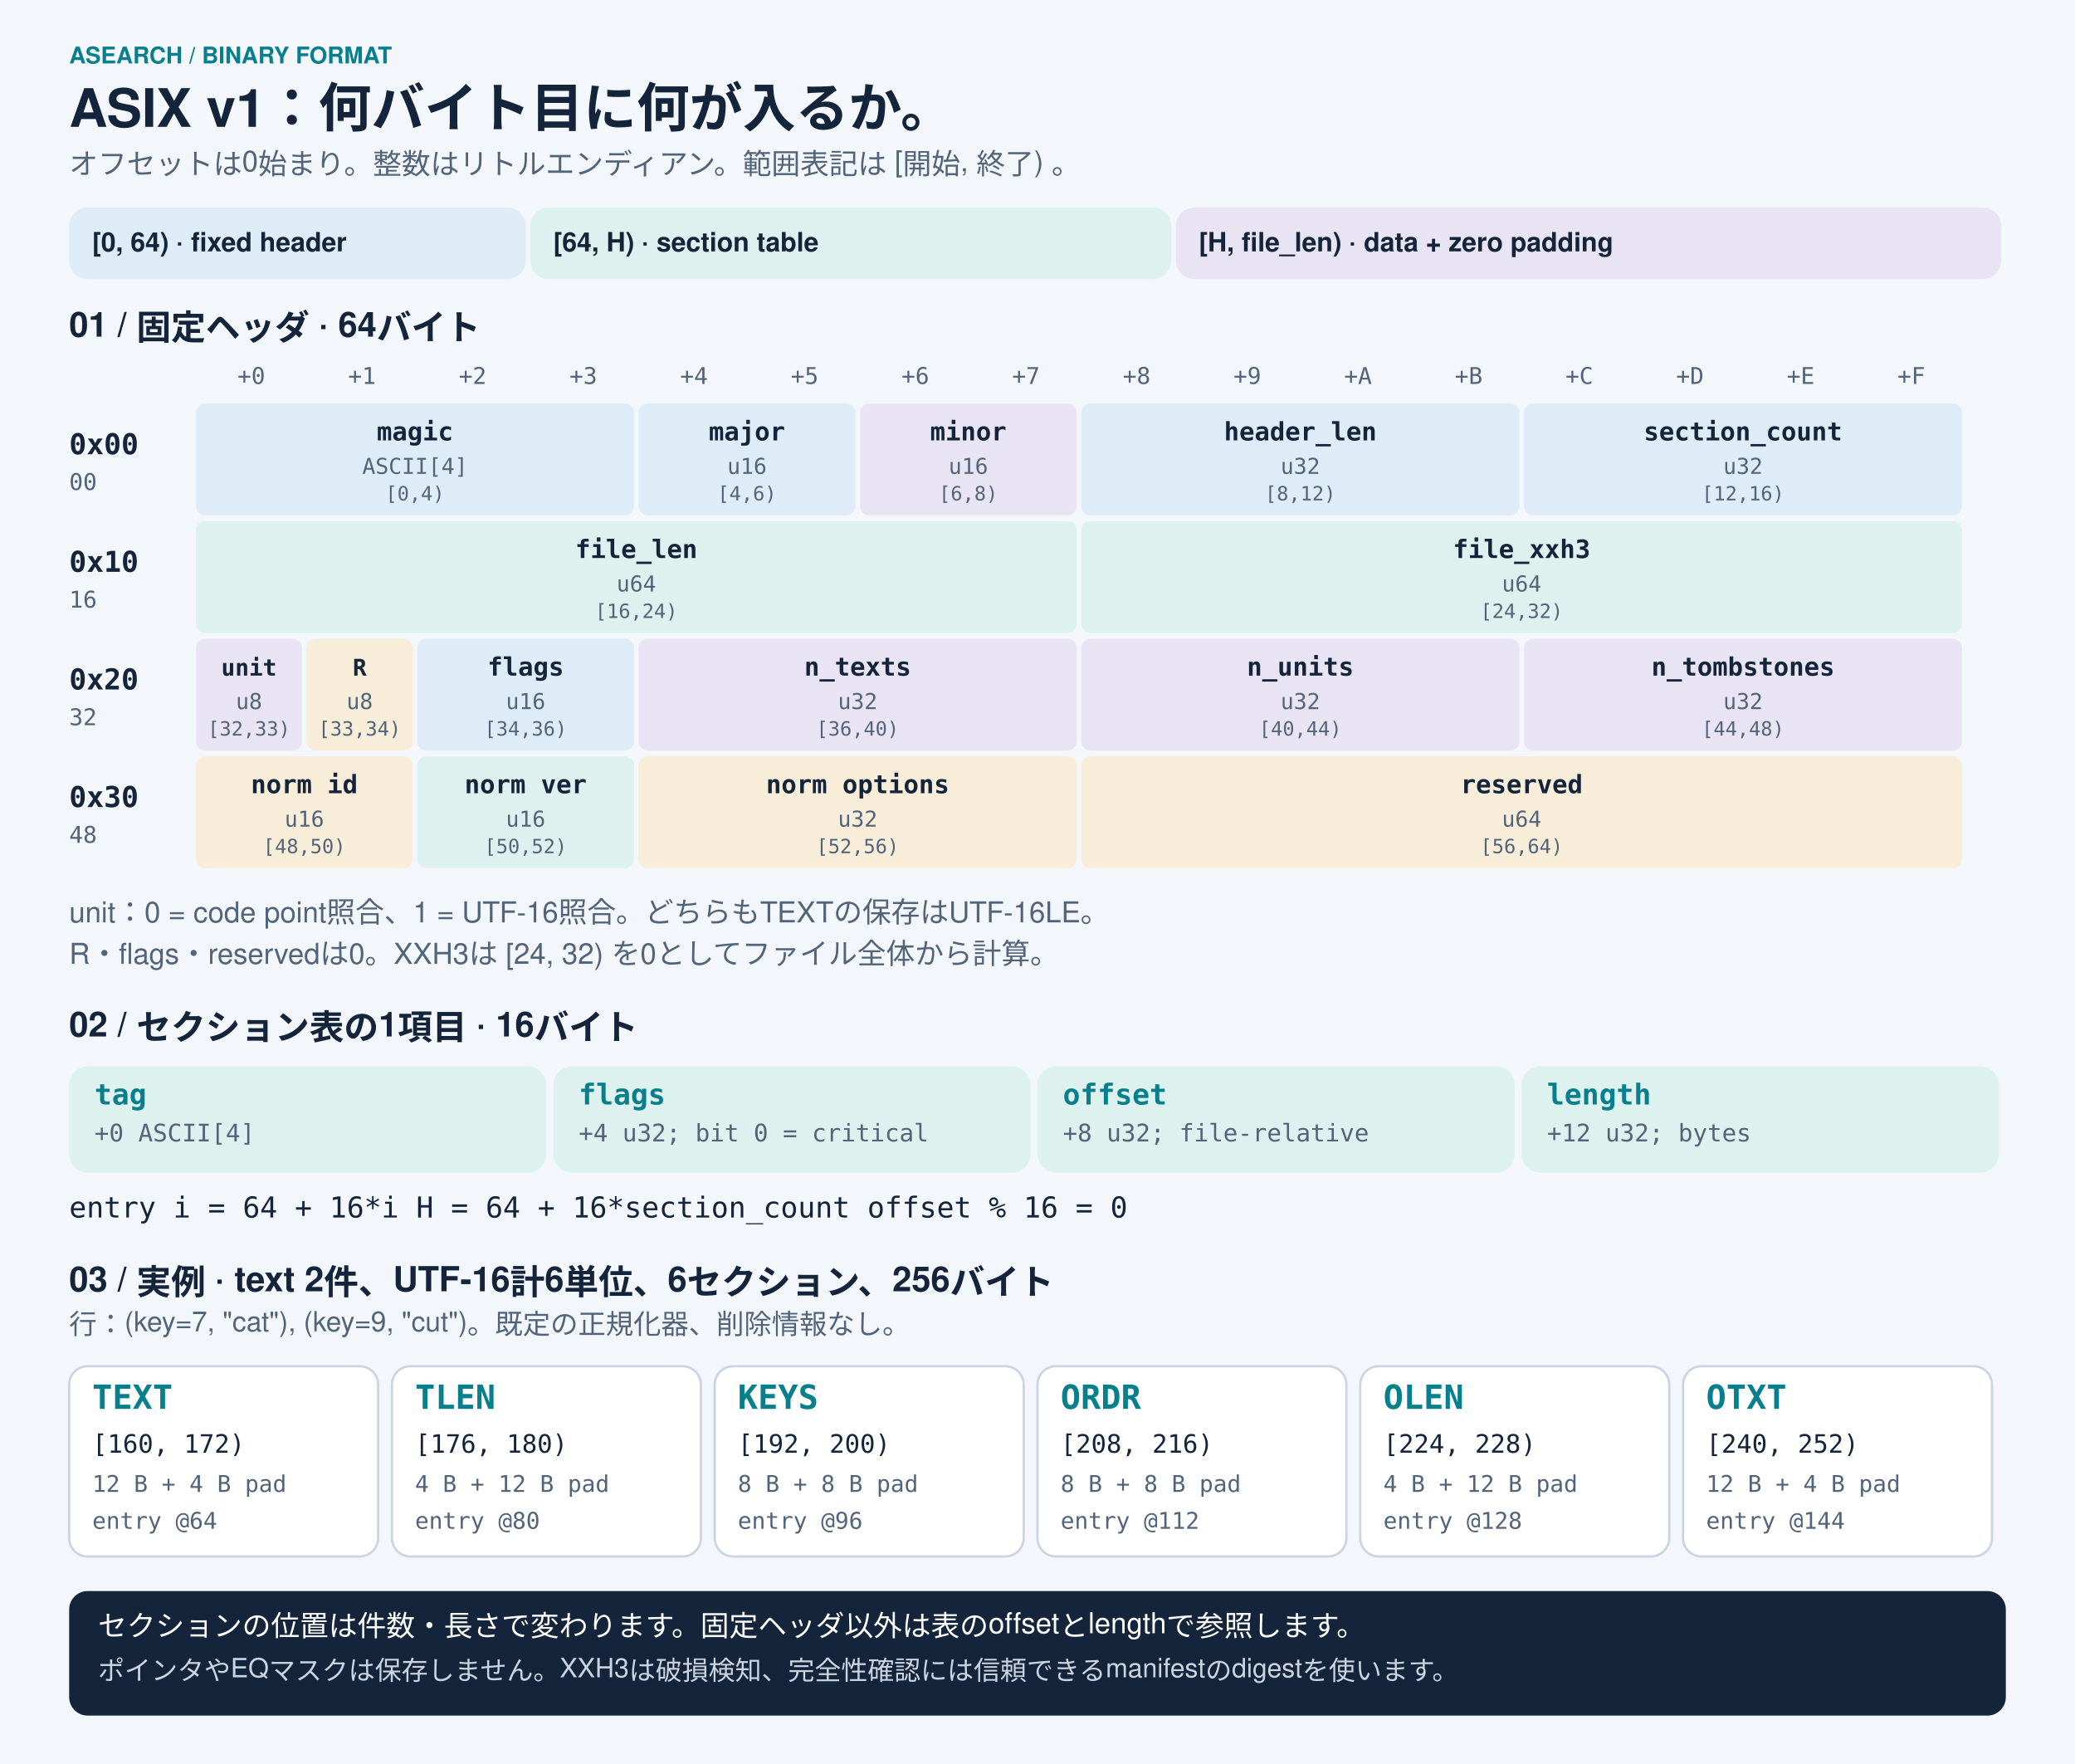
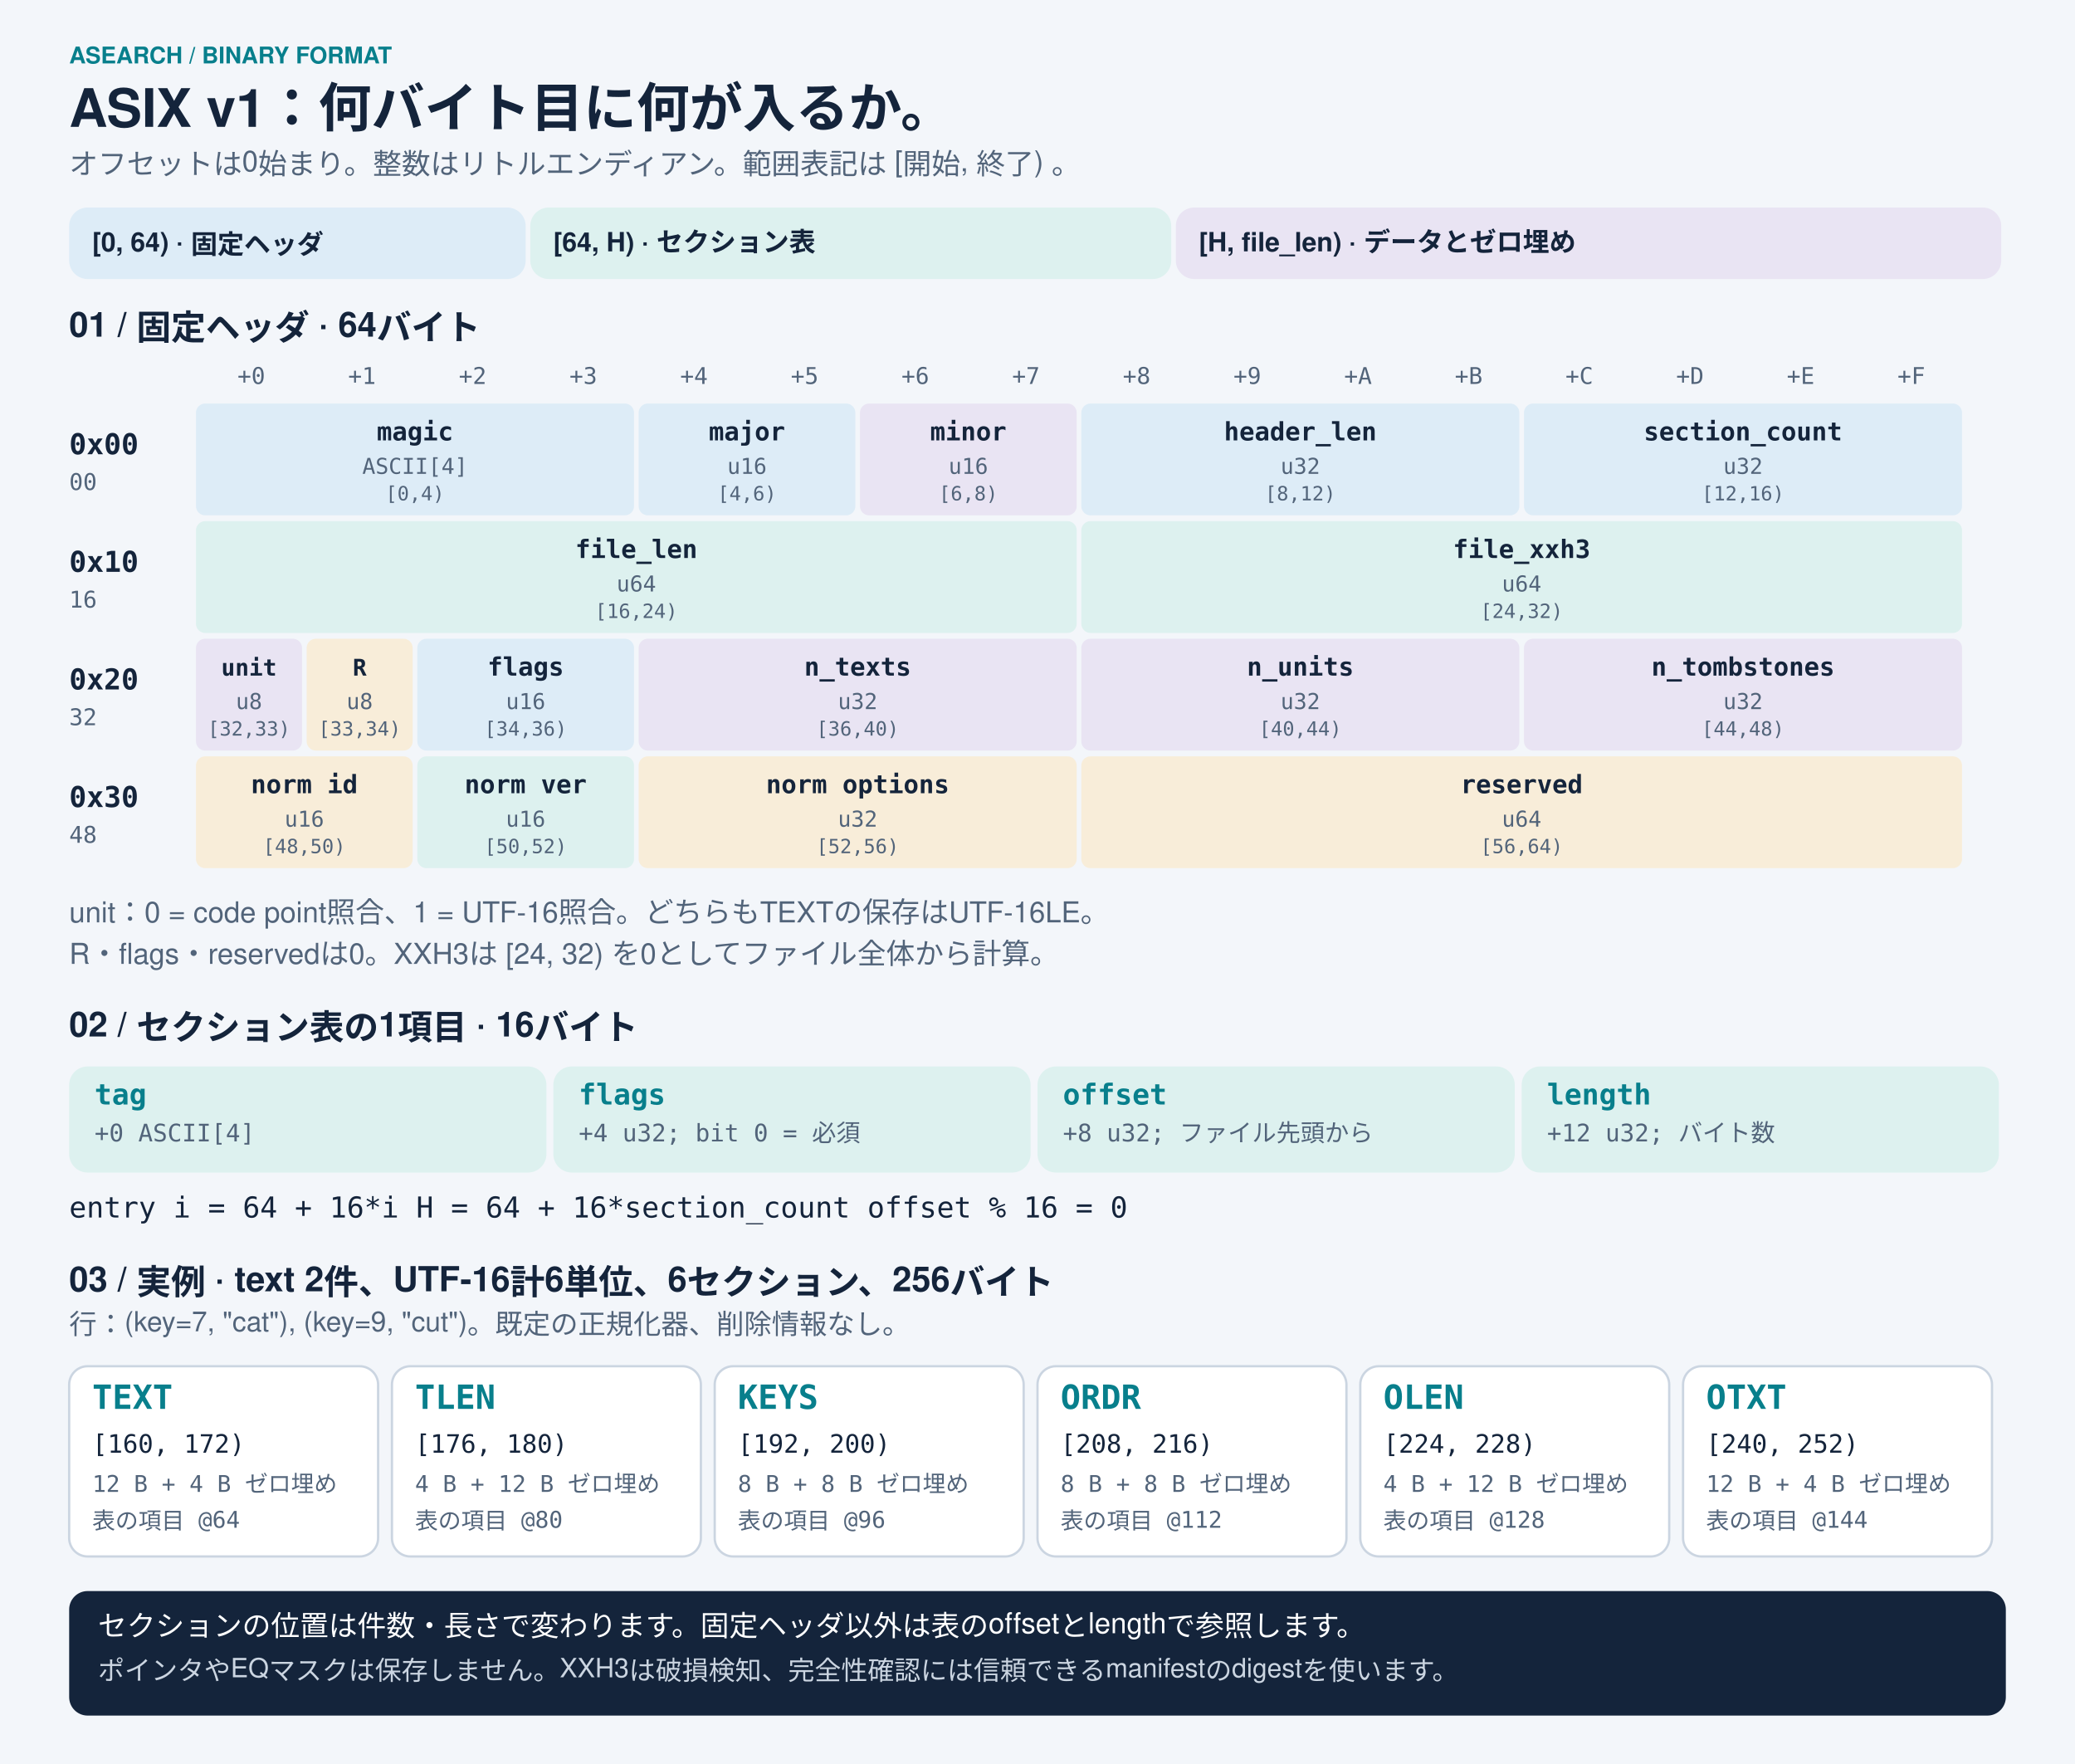
<svg xmlns="http://www.w3.org/2000/svg" width="1800" height="1530" viewBox="0 0 1800 1530" role="img" aria-labelledby="title desc" lang="ja">
  <defs>
    <marker id="arrow" viewBox="0 0 10 10" refX="9" refY="5" markerWidth="9" markerHeight="9" orient="auto-start-reverse">
      <path d="M 0 0 L 10 5 L 0 10 z" fill="#52647A" />
    </marker>
  </defs>
  <rect x="0" y="0" width="1800" height="1530" rx="0" fill="#F3F6FA" />
  <text x="60" y="55" font-family="Helvetica, Arial, &quot;Hiragino Sans&quot;, &quot;Noto Sans CJK JP&quot;, sans-serif" font-size="20" font-weight="700" fill="#087F8C" text-anchor="start">ASEARCH / BINARY FORMAT</text>
  <text x="60" y="110" font-family="Helvetica, Arial, &quot;Hiragino Sans&quot;, &quot;Noto Sans CJK JP&quot;, sans-serif" font-size="46" font-weight="700" fill="#14243B" text-anchor="start">ASIX v1：何バイト目に何が入るか。</text>
  <text x="60" y="151" font-family="Helvetica, Arial, &quot;Hiragino Sans&quot;, &quot;Noto Sans CJK JP&quot;, sans-serif" font-size="25" font-weight="400" fill="#52647A" text-anchor="start">オフセットは0始まり。整数はリトルエンディアン。範囲表記は [開始, 終了) 。</text>
  <rect x="60" y="180" width="396" height="62" rx="16" fill="#DDECF7" />
-   <text x="80" y="218" font-family="Helvetica, Arial, &quot;Hiragino Sans&quot;, &quot;Noto Sans CJK JP&quot;, sans-serif" font-size="23" font-weight="700" fill="#14243B" text-anchor="start">[0, 64) · fixed header</text>
+   <text x="80" y="218" font-family="Helvetica, Arial, &quot;Hiragino Sans&quot;, &quot;Noto Sans CJK JP&quot;, sans-serif" font-size="23" font-weight="700" fill="#14243B" text-anchor="start">[0, 64) · 固定ヘッダ</text>
  <rect x="460" y="180" width="556" height="62" rx="16" fill="#DDF1EF" />
-   <text x="480" y="218" font-family="Helvetica, Arial, &quot;Hiragino Sans&quot;, &quot;Noto Sans CJK JP&quot;, sans-serif" font-size="23" font-weight="700" fill="#14243B" text-anchor="start">[64, H) · section table</text>
+   <text x="480" y="218" font-family="Helvetica, Arial, &quot;Hiragino Sans&quot;, &quot;Noto Sans CJK JP&quot;, sans-serif" font-size="23" font-weight="700" fill="#14243B" text-anchor="start">[64, H) · セクション表</text>
  <rect x="1020" y="180" width="716" height="62" rx="16" fill="#E9E4F3" />
-   <text x="1040" y="218" font-family="Helvetica, Arial, &quot;Hiragino Sans&quot;, &quot;Noto Sans CJK JP&quot;, sans-serif" font-size="23" font-weight="700" fill="#14243B" text-anchor="start">[H, file_len) · data + zero padding</text>
+   <text x="1040" y="218" font-family="Helvetica, Arial, &quot;Hiragino Sans&quot;, &quot;Noto Sans CJK JP&quot;, sans-serif" font-size="23" font-weight="700" fill="#14243B" text-anchor="start">[H, file_len) · データとゼロ埋め</text>
  <text x="60" y="292" font-family="Helvetica, Arial, &quot;Hiragino Sans&quot;, &quot;Noto Sans CJK JP&quot;, sans-serif" font-size="30" font-weight="700" fill="#14243B" text-anchor="start">01 / 固定ヘッダ · 64バイト</text>
  <text x="218.0" y="333" font-family="Menlo, Consolas, monospace" font-size="20" font-weight="400" fill="#52647A" text-anchor="middle">+0</text>
  <text x="314.0" y="333" font-family="Menlo, Consolas, monospace" font-size="20" font-weight="400" fill="#52647A" text-anchor="middle">+1</text>
  <text x="410.0" y="333" font-family="Menlo, Consolas, monospace" font-size="20" font-weight="400" fill="#52647A" text-anchor="middle">+2</text>
  <text x="506.0" y="333" font-family="Menlo, Consolas, monospace" font-size="20" font-weight="400" fill="#52647A" text-anchor="middle">+3</text>
  <text x="602.0" y="333" font-family="Menlo, Consolas, monospace" font-size="20" font-weight="400" fill="#52647A" text-anchor="middle">+4</text>
  <text x="698.0" y="333" font-family="Menlo, Consolas, monospace" font-size="20" font-weight="400" fill="#52647A" text-anchor="middle">+5</text>
  <text x="794.0" y="333" font-family="Menlo, Consolas, monospace" font-size="20" font-weight="400" fill="#52647A" text-anchor="middle">+6</text>
  <text x="890.0" y="333" font-family="Menlo, Consolas, monospace" font-size="20" font-weight="400" fill="#52647A" text-anchor="middle">+7</text>
  <text x="986.0" y="333" font-family="Menlo, Consolas, monospace" font-size="20" font-weight="400" fill="#52647A" text-anchor="middle">+8</text>
  <text x="1082.0" y="333" font-family="Menlo, Consolas, monospace" font-size="20" font-weight="400" fill="#52647A" text-anchor="middle">+9</text>
  <text x="1178.0" y="333" font-family="Menlo, Consolas, monospace" font-size="20" font-weight="400" fill="#52647A" text-anchor="middle">+A</text>
  <text x="1274.0" y="333" font-family="Menlo, Consolas, monospace" font-size="20" font-weight="400" fill="#52647A" text-anchor="middle">+B</text>
  <text x="1370.0" y="333" font-family="Menlo, Consolas, monospace" font-size="20" font-weight="400" fill="#52647A" text-anchor="middle">+C</text>
  <text x="1466.0" y="333" font-family="Menlo, Consolas, monospace" font-size="20" font-weight="400" fill="#52647A" text-anchor="middle">+D</text>
  <text x="1562.0" y="333" font-family="Menlo, Consolas, monospace" font-size="20" font-weight="400" fill="#52647A" text-anchor="middle">+E</text>
  <text x="1658.0" y="333" font-family="Menlo, Consolas, monospace" font-size="20" font-weight="400" fill="#52647A" text-anchor="middle">+F</text>
  <text x="60" y="394" font-family="Menlo, Consolas, monospace" font-size="25" font-weight="700" fill="#14243B" text-anchor="start">0x00</text>
  <text x="60" y="425" font-family="Menlo, Consolas, monospace" font-size="20" font-weight="400" fill="#52647A" text-anchor="start">00</text>
  <rect x="170" y="350" width="380" height="97" rx="8" fill="#DDECF7" />
  <text x="360.0" y="382" font-family="Menlo, Consolas, monospace" font-size="22" font-weight="700" fill="#14243B" text-anchor="middle">magic</text>
  <text x="360.0" y="411" font-family="Menlo, Consolas, monospace" font-size="19" font-weight="400" fill="#52647A" text-anchor="middle">ASCII[4]</text>
  <text x="360.0" y="434" font-family="Menlo, Consolas, monospace" font-size="17" font-weight="400" fill="#52647A" text-anchor="middle">[0,4)</text>
  <rect x="554" y="350" width="188" height="97" rx="8" fill="#DDECF7" />
  <text x="648.0" y="382" font-family="Menlo, Consolas, monospace" font-size="22" font-weight="700" fill="#14243B" text-anchor="middle">major</text>
  <text x="648.0" y="411" font-family="Menlo, Consolas, monospace" font-size="19" font-weight="400" fill="#52647A" text-anchor="middle">u16</text>
  <text x="648.0" y="434" font-family="Menlo, Consolas, monospace" font-size="17" font-weight="400" fill="#52647A" text-anchor="middle">[4,6)</text>
  <rect x="746" y="350" width="188" height="97" rx="8" fill="#E9E4F3" />
  <text x="840.0" y="382" font-family="Menlo, Consolas, monospace" font-size="22" font-weight="700" fill="#14243B" text-anchor="middle">minor</text>
  <text x="840.0" y="411" font-family="Menlo, Consolas, monospace" font-size="19" font-weight="400" fill="#52647A" text-anchor="middle">u16</text>
  <text x="840.0" y="434" font-family="Menlo, Consolas, monospace" font-size="17" font-weight="400" fill="#52647A" text-anchor="middle">[6,8)</text>
  <rect x="938" y="350" width="380" height="97" rx="8" fill="#DDECF7" />
  <text x="1128.0" y="382" font-family="Menlo, Consolas, monospace" font-size="22" font-weight="700" fill="#14243B" text-anchor="middle">header_len</text>
  <text x="1128.0" y="411" font-family="Menlo, Consolas, monospace" font-size="19" font-weight="400" fill="#52647A" text-anchor="middle">u32</text>
  <text x="1128.0" y="434" font-family="Menlo, Consolas, monospace" font-size="17" font-weight="400" fill="#52647A" text-anchor="middle">[8,12)</text>
  <rect x="1322" y="350" width="380" height="97" rx="8" fill="#DDECF7" />
  <text x="1512.0" y="382" font-family="Menlo, Consolas, monospace" font-size="22" font-weight="700" fill="#14243B" text-anchor="middle">section_count</text>
  <text x="1512.0" y="411" font-family="Menlo, Consolas, monospace" font-size="19" font-weight="400" fill="#52647A" text-anchor="middle">u32</text>
  <text x="1512.0" y="434" font-family="Menlo, Consolas, monospace" font-size="17" font-weight="400" fill="#52647A" text-anchor="middle">[12,16)</text>
  <text x="60" y="496" font-family="Menlo, Consolas, monospace" font-size="25" font-weight="700" fill="#14243B" text-anchor="start">0x10</text>
  <text x="60" y="527" font-family="Menlo, Consolas, monospace" font-size="20" font-weight="400" fill="#52647A" text-anchor="start">16</text>
  <rect x="170" y="452" width="764" height="97" rx="8" fill="#DDF1EF" />
  <text x="552.0" y="484" font-family="Menlo, Consolas, monospace" font-size="22" font-weight="700" fill="#14243B" text-anchor="middle">file_len</text>
  <text x="552.0" y="513" font-family="Menlo, Consolas, monospace" font-size="19" font-weight="400" fill="#52647A" text-anchor="middle">u64</text>
  <text x="552.0" y="536" font-family="Menlo, Consolas, monospace" font-size="17" font-weight="400" fill="#52647A" text-anchor="middle">[16,24)</text>
  <rect x="938" y="452" width="764" height="97" rx="8" fill="#DDF1EF" />
  <text x="1320.0" y="484" font-family="Menlo, Consolas, monospace" font-size="22" font-weight="700" fill="#14243B" text-anchor="middle">file_xxh3</text>
  <text x="1320.0" y="513" font-family="Menlo, Consolas, monospace" font-size="19" font-weight="400" fill="#52647A" text-anchor="middle">u64</text>
  <text x="1320.0" y="536" font-family="Menlo, Consolas, monospace" font-size="17" font-weight="400" fill="#52647A" text-anchor="middle">[24,32)</text>
  <text x="60" y="598" font-family="Menlo, Consolas, monospace" font-size="25" font-weight="700" fill="#14243B" text-anchor="start">0x20</text>
  <text x="60" y="629" font-family="Menlo, Consolas, monospace" font-size="20" font-weight="400" fill="#52647A" text-anchor="start">32</text>
  <rect x="170" y="554" width="92" height="97" rx="8" fill="#E9E4F3" />
  <text x="216.0" y="586" font-family="Menlo, Consolas, monospace" font-size="20" font-weight="700" fill="#14243B" text-anchor="middle">unit</text>
  <text x="216.0" y="615" font-family="Menlo, Consolas, monospace" font-size="19" font-weight="400" fill="#52647A" text-anchor="middle">u8</text>
  <text x="216.0" y="638" font-family="Menlo, Consolas, monospace" font-size="17" font-weight="400" fill="#52647A" text-anchor="middle">[32,33)</text>
  <rect x="266" y="554" width="92" height="97" rx="8" fill="#F8EDD9" />
  <text x="312.0" y="586" font-family="Menlo, Consolas, monospace" font-size="20" font-weight="700" fill="#14243B" text-anchor="middle">R</text>
  <text x="312.0" y="615" font-family="Menlo, Consolas, monospace" font-size="19" font-weight="400" fill="#52647A" text-anchor="middle">u8</text>
  <text x="312.0" y="638" font-family="Menlo, Consolas, monospace" font-size="17" font-weight="400" fill="#52647A" text-anchor="middle">[33,34)</text>
  <rect x="362" y="554" width="188" height="97" rx="8" fill="#DDECF7" />
  <text x="456.0" y="586" font-family="Menlo, Consolas, monospace" font-size="22" font-weight="700" fill="#14243B" text-anchor="middle">flags</text>
  <text x="456.0" y="615" font-family="Menlo, Consolas, monospace" font-size="19" font-weight="400" fill="#52647A" text-anchor="middle">u16</text>
  <text x="456.0" y="638" font-family="Menlo, Consolas, monospace" font-size="17" font-weight="400" fill="#52647A" text-anchor="middle">[34,36)</text>
  <rect x="554" y="554" width="380" height="97" rx="8" fill="#E9E4F3" />
  <text x="744.0" y="586" font-family="Menlo, Consolas, monospace" font-size="22" font-weight="700" fill="#14243B" text-anchor="middle">n_texts</text>
  <text x="744.0" y="615" font-family="Menlo, Consolas, monospace" font-size="19" font-weight="400" fill="#52647A" text-anchor="middle">u32</text>
  <text x="744.0" y="638" font-family="Menlo, Consolas, monospace" font-size="17" font-weight="400" fill="#52647A" text-anchor="middle">[36,40)</text>
  <rect x="938" y="554" width="380" height="97" rx="8" fill="#E9E4F3" />
  <text x="1128.0" y="586" font-family="Menlo, Consolas, monospace" font-size="22" font-weight="700" fill="#14243B" text-anchor="middle">n_units</text>
  <text x="1128.0" y="615" font-family="Menlo, Consolas, monospace" font-size="19" font-weight="400" fill="#52647A" text-anchor="middle">u32</text>
  <text x="1128.0" y="638" font-family="Menlo, Consolas, monospace" font-size="17" font-weight="400" fill="#52647A" text-anchor="middle">[40,44)</text>
  <rect x="1322" y="554" width="380" height="97" rx="8" fill="#E9E4F3" />
  <text x="1512.0" y="586" font-family="Menlo, Consolas, monospace" font-size="22" font-weight="700" fill="#14243B" text-anchor="middle">n_tombstones</text>
  <text x="1512.0" y="615" font-family="Menlo, Consolas, monospace" font-size="19" font-weight="400" fill="#52647A" text-anchor="middle">u32</text>
  <text x="1512.0" y="638" font-family="Menlo, Consolas, monospace" font-size="17" font-weight="400" fill="#52647A" text-anchor="middle">[44,48)</text>
  <text x="60" y="700" font-family="Menlo, Consolas, monospace" font-size="25" font-weight="700" fill="#14243B" text-anchor="start">0x30</text>
  <text x="60" y="731" font-family="Menlo, Consolas, monospace" font-size="20" font-weight="400" fill="#52647A" text-anchor="start">48</text>
  <rect x="170" y="656" width="188" height="97" rx="8" fill="#F8EDD9" />
  <text x="264.0" y="688" font-family="Menlo, Consolas, monospace" font-size="22" font-weight="700" fill="#14243B" text-anchor="middle">norm id</text>
  <text x="264.0" y="717" font-family="Menlo, Consolas, monospace" font-size="19" font-weight="400" fill="#52647A" text-anchor="middle">u16</text>
  <text x="264.0" y="740" font-family="Menlo, Consolas, monospace" font-size="17" font-weight="400" fill="#52647A" text-anchor="middle">[48,50)</text>
  <rect x="362" y="656" width="188" height="97" rx="8" fill="#DDF1EF" />
  <text x="456.0" y="688" font-family="Menlo, Consolas, monospace" font-size="22" font-weight="700" fill="#14243B" text-anchor="middle">norm ver</text>
  <text x="456.0" y="717" font-family="Menlo, Consolas, monospace" font-size="19" font-weight="400" fill="#52647A" text-anchor="middle">u16</text>
  <text x="456.0" y="740" font-family="Menlo, Consolas, monospace" font-size="17" font-weight="400" fill="#52647A" text-anchor="middle">[50,52)</text>
  <rect x="554" y="656" width="380" height="97" rx="8" fill="#F8EDD9" />
  <text x="744.0" y="688" font-family="Menlo, Consolas, monospace" font-size="22" font-weight="700" fill="#14243B" text-anchor="middle">norm options</text>
  <text x="744.0" y="717" font-family="Menlo, Consolas, monospace" font-size="19" font-weight="400" fill="#52647A" text-anchor="middle">u32</text>
  <text x="744.0" y="740" font-family="Menlo, Consolas, monospace" font-size="17" font-weight="400" fill="#52647A" text-anchor="middle">[52,56)</text>
  <rect x="938" y="656" width="764" height="97" rx="8" fill="#F8EDD9" />
  <text x="1320.0" y="688" font-family="Menlo, Consolas, monospace" font-size="22" font-weight="700" fill="#14243B" text-anchor="middle">reserved</text>
  <text x="1320.0" y="717" font-family="Menlo, Consolas, monospace" font-size="19" font-weight="400" fill="#52647A" text-anchor="middle">u64</text>
  <text x="1320.0" y="740" font-family="Menlo, Consolas, monospace" font-size="17" font-weight="400" fill="#52647A" text-anchor="middle">[56,64)</text>
  <text x="60" y="800" font-family="Helvetica, Arial, &quot;Hiragino Sans&quot;, &quot;Noto Sans CJK JP&quot;, sans-serif" font-size="25" font-weight="400" fill="#52647A" text-anchor="start">unit：0 = code point照合、1 = UTF-16照合。どちらもTEXTの保存はUTF-16LE。</text>
  <text x="60" y="836" font-family="Helvetica, Arial, &quot;Hiragino Sans&quot;, &quot;Noto Sans CJK JP&quot;, sans-serif" font-size="25" font-weight="400" fill="#52647A" text-anchor="start">R・flags・reservedは0。XXH3は [24, 32) を0としてファイル全体から計算。</text>
  <text x="60" y="899" font-family="Helvetica, Arial, &quot;Hiragino Sans&quot;, &quot;Noto Sans CJK JP&quot;, sans-serif" font-size="30" font-weight="700" fill="#14243B" text-anchor="start">02 / セクション表の1項目 · 16バイト</text>
  <rect x="60" y="925" width="414" height="92" rx="16" fill="#DDF1EF" />
  <text x="82" y="958" font-family="Menlo, Consolas, monospace" font-size="25" font-weight="700" fill="#087F8C" text-anchor="start">tag</text>
  <text x="82" y="990" font-family="Menlo, Consolas, monospace" font-size="21" font-weight="400" fill="#52647A" text-anchor="start">+0  ASCII[4]</text>
  <rect x="480" y="925" width="414" height="92" rx="16" fill="#DDF1EF" />
  <text x="502" y="958" font-family="Menlo, Consolas, monospace" font-size="25" font-weight="700" fill="#087F8C" text-anchor="start">flags</text>
-   <text x="502" y="990" font-family="Menlo, Consolas, monospace" font-size="21" font-weight="400" fill="#52647A" text-anchor="start">+4  u32; bit 0 = critical</text>
+   <text x="502" y="990" font-family="Menlo, Consolas, monospace" font-size="21" font-weight="400" fill="#52647A" text-anchor="start">+4  u32; bit 0 = 必須</text>
  <rect x="900" y="925" width="414" height="92" rx="16" fill="#DDF1EF" />
  <text x="922" y="958" font-family="Menlo, Consolas, monospace" font-size="25" font-weight="700" fill="#087F8C" text-anchor="start">offset</text>
-   <text x="922" y="990" font-family="Menlo, Consolas, monospace" font-size="21" font-weight="400" fill="#52647A" text-anchor="start">+8  u32; file-relative</text>
+   <text x="922" y="990" font-family="Menlo, Consolas, monospace" font-size="21" font-weight="400" fill="#52647A" text-anchor="start">+8  u32; ファイル先頭から</text>
  <rect x="1320" y="925" width="414" height="92" rx="16" fill="#DDF1EF" />
  <text x="1342" y="958" font-family="Menlo, Consolas, monospace" font-size="25" font-weight="700" fill="#087F8C" text-anchor="start">length</text>
-   <text x="1342" y="990" font-family="Menlo, Consolas, monospace" font-size="21" font-weight="400" fill="#52647A" text-anchor="start">+12  u32; bytes</text>
+   <text x="1342" y="990" font-family="Menlo, Consolas, monospace" font-size="21" font-weight="400" fill="#52647A" text-anchor="start">+12  u32; バイト数</text>
  <text x="60" y="1056" font-family="Menlo, Consolas, monospace" font-size="25" font-weight="400" fill="#14243B" text-anchor="start">entry i = 64 + 16*i     H = 64 + 16*section_count     offset % 16 = 0</text>
  <text x="60" y="1120" font-family="Helvetica, Arial, &quot;Hiragino Sans&quot;, &quot;Noto Sans CJK JP&quot;, sans-serif" font-size="30" font-weight="700" fill="#14243B" text-anchor="start">03 / 実例 · text 2件、UTF-16計6単位、6セクション、256バイト</text>
  <text x="60" y="1157" font-family="Helvetica, Arial, &quot;Hiragino Sans&quot;, &quot;Noto Sans CJK JP&quot;, sans-serif" font-size="24" font-weight="400" fill="#52647A" text-anchor="start">行：(key=7, "cat"), (key=9, "cut")。既定の正規化器、削除情報なし。</text>
  <rect x="60" y="1185" width="268" height="165" rx="16" fill="#FFFFFF" stroke="#CBD5E1" stroke-width="2" />
  <text x="80" y="1222" font-family="Menlo, Consolas, monospace" font-size="29" font-weight="700" fill="#087F8C" text-anchor="start">TEXT</text>
  <text x="80" y="1260" font-family="Menlo, Consolas, monospace" font-size="22" font-weight="400" fill="#14243B" text-anchor="start">[160, 172)</text>
-   <text x="80" y="1294" font-family="Menlo, Consolas, monospace" font-size="20" font-weight="400" fill="#52647A" text-anchor="start">12 B + 4 B pad</text>
-   <text x="80" y="1326" font-family="Menlo, Consolas, monospace" font-size="20" font-weight="400" fill="#52647A" text-anchor="start">entry @64</text>
+   <text x="80" y="1294" font-family="Menlo, Consolas, monospace" font-size="20" font-weight="400" fill="#52647A" text-anchor="start">12 B + 4 B ゼロ埋め</text>
+   <text x="80" y="1326" font-family="Menlo, Consolas, monospace" font-size="20" font-weight="400" fill="#52647A" text-anchor="start">表の項目 @64</text>
  <rect x="340" y="1185" width="268" height="165" rx="16" fill="#FFFFFF" stroke="#CBD5E1" stroke-width="2" />
  <text x="360" y="1222" font-family="Menlo, Consolas, monospace" font-size="29" font-weight="700" fill="#087F8C" text-anchor="start">TLEN</text>
  <text x="360" y="1260" font-family="Menlo, Consolas, monospace" font-size="22" font-weight="400" fill="#14243B" text-anchor="start">[176, 180)</text>
-   <text x="360" y="1294" font-family="Menlo, Consolas, monospace" font-size="20" font-weight="400" fill="#52647A" text-anchor="start">4 B + 12 B pad</text>
-   <text x="360" y="1326" font-family="Menlo, Consolas, monospace" font-size="20" font-weight="400" fill="#52647A" text-anchor="start">entry @80</text>
+   <text x="360" y="1294" font-family="Menlo, Consolas, monospace" font-size="20" font-weight="400" fill="#52647A" text-anchor="start">4 B + 12 B ゼロ埋め</text>
+   <text x="360" y="1326" font-family="Menlo, Consolas, monospace" font-size="20" font-weight="400" fill="#52647A" text-anchor="start">表の項目 @80</text>
  <rect x="620" y="1185" width="268" height="165" rx="16" fill="#FFFFFF" stroke="#CBD5E1" stroke-width="2" />
  <text x="640" y="1222" font-family="Menlo, Consolas, monospace" font-size="29" font-weight="700" fill="#087F8C" text-anchor="start">KEYS</text>
  <text x="640" y="1260" font-family="Menlo, Consolas, monospace" font-size="22" font-weight="400" fill="#14243B" text-anchor="start">[192, 200)</text>
-   <text x="640" y="1294" font-family="Menlo, Consolas, monospace" font-size="20" font-weight="400" fill="#52647A" text-anchor="start">8 B + 8 B pad</text>
-   <text x="640" y="1326" font-family="Menlo, Consolas, monospace" font-size="20" font-weight="400" fill="#52647A" text-anchor="start">entry @96</text>
+   <text x="640" y="1294" font-family="Menlo, Consolas, monospace" font-size="20" font-weight="400" fill="#52647A" text-anchor="start">8 B + 8 B ゼロ埋め</text>
+   <text x="640" y="1326" font-family="Menlo, Consolas, monospace" font-size="20" font-weight="400" fill="#52647A" text-anchor="start">表の項目 @96</text>
  <rect x="900" y="1185" width="268" height="165" rx="16" fill="#FFFFFF" stroke="#CBD5E1" stroke-width="2" />
  <text x="920" y="1222" font-family="Menlo, Consolas, monospace" font-size="29" font-weight="700" fill="#087F8C" text-anchor="start">ORDR</text>
  <text x="920" y="1260" font-family="Menlo, Consolas, monospace" font-size="22" font-weight="400" fill="#14243B" text-anchor="start">[208, 216)</text>
-   <text x="920" y="1294" font-family="Menlo, Consolas, monospace" font-size="20" font-weight="400" fill="#52647A" text-anchor="start">8 B + 8 B pad</text>
-   <text x="920" y="1326" font-family="Menlo, Consolas, monospace" font-size="20" font-weight="400" fill="#52647A" text-anchor="start">entry @112</text>
+   <text x="920" y="1294" font-family="Menlo, Consolas, monospace" font-size="20" font-weight="400" fill="#52647A" text-anchor="start">8 B + 8 B ゼロ埋め</text>
+   <text x="920" y="1326" font-family="Menlo, Consolas, monospace" font-size="20" font-weight="400" fill="#52647A" text-anchor="start">表の項目 @112</text>
  <rect x="1180" y="1185" width="268" height="165" rx="16" fill="#FFFFFF" stroke="#CBD5E1" stroke-width="2" />
  <text x="1200" y="1222" font-family="Menlo, Consolas, monospace" font-size="29" font-weight="700" fill="#087F8C" text-anchor="start">OLEN</text>
  <text x="1200" y="1260" font-family="Menlo, Consolas, monospace" font-size="22" font-weight="400" fill="#14243B" text-anchor="start">[224, 228)</text>
-   <text x="1200" y="1294" font-family="Menlo, Consolas, monospace" font-size="20" font-weight="400" fill="#52647A" text-anchor="start">4 B + 12 B pad</text>
-   <text x="1200" y="1326" font-family="Menlo, Consolas, monospace" font-size="20" font-weight="400" fill="#52647A" text-anchor="start">entry @128</text>
+   <text x="1200" y="1294" font-family="Menlo, Consolas, monospace" font-size="20" font-weight="400" fill="#52647A" text-anchor="start">4 B + 12 B ゼロ埋め</text>
+   <text x="1200" y="1326" font-family="Menlo, Consolas, monospace" font-size="20" font-weight="400" fill="#52647A" text-anchor="start">表の項目 @128</text>
  <rect x="1460" y="1185" width="268" height="165" rx="16" fill="#FFFFFF" stroke="#CBD5E1" stroke-width="2" />
  <text x="1480" y="1222" font-family="Menlo, Consolas, monospace" font-size="29" font-weight="700" fill="#087F8C" text-anchor="start">OTXT</text>
  <text x="1480" y="1260" font-family="Menlo, Consolas, monospace" font-size="22" font-weight="400" fill="#14243B" text-anchor="start">[240, 252)</text>
-   <text x="1480" y="1294" font-family="Menlo, Consolas, monospace" font-size="20" font-weight="400" fill="#52647A" text-anchor="start">12 B + 4 B pad</text>
-   <text x="1480" y="1326" font-family="Menlo, Consolas, monospace" font-size="20" font-weight="400" fill="#52647A" text-anchor="start">entry @144</text>
+   <text x="1480" y="1294" font-family="Menlo, Consolas, monospace" font-size="20" font-weight="400" fill="#52647A" text-anchor="start">12 B + 4 B ゼロ埋め</text>
+   <text x="1480" y="1326" font-family="Menlo, Consolas, monospace" font-size="20" font-weight="400" fill="#52647A" text-anchor="start">表の項目 @144</text>
  <rect x="60" y="1380" width="1680" height="108" rx="16" fill="#14243B" />
  <text x="85" y="1419" font-family="Helvetica, Arial, &quot;Hiragino Sans&quot;, &quot;Noto Sans CJK JP&quot;, sans-serif" font-size="25" font-weight="400" fill="#FFFFFF" text-anchor="start">セクションの位置は件数・長さで変わります。固定ヘッダ以外は表のoffsetとlengthで参照します。</text>
  <text x="85" y="1457" font-family="Helvetica, Arial, &quot;Hiragino Sans&quot;, &quot;Noto Sans CJK JP&quot;, sans-serif" font-size="23" font-weight="400" fill="#CBD5E1" text-anchor="start">ポインタやEQマスクは保存しません。XXH3は破損検知、完全性確認には信頼できるmanifestのdigestを使います。</text>
</svg>
